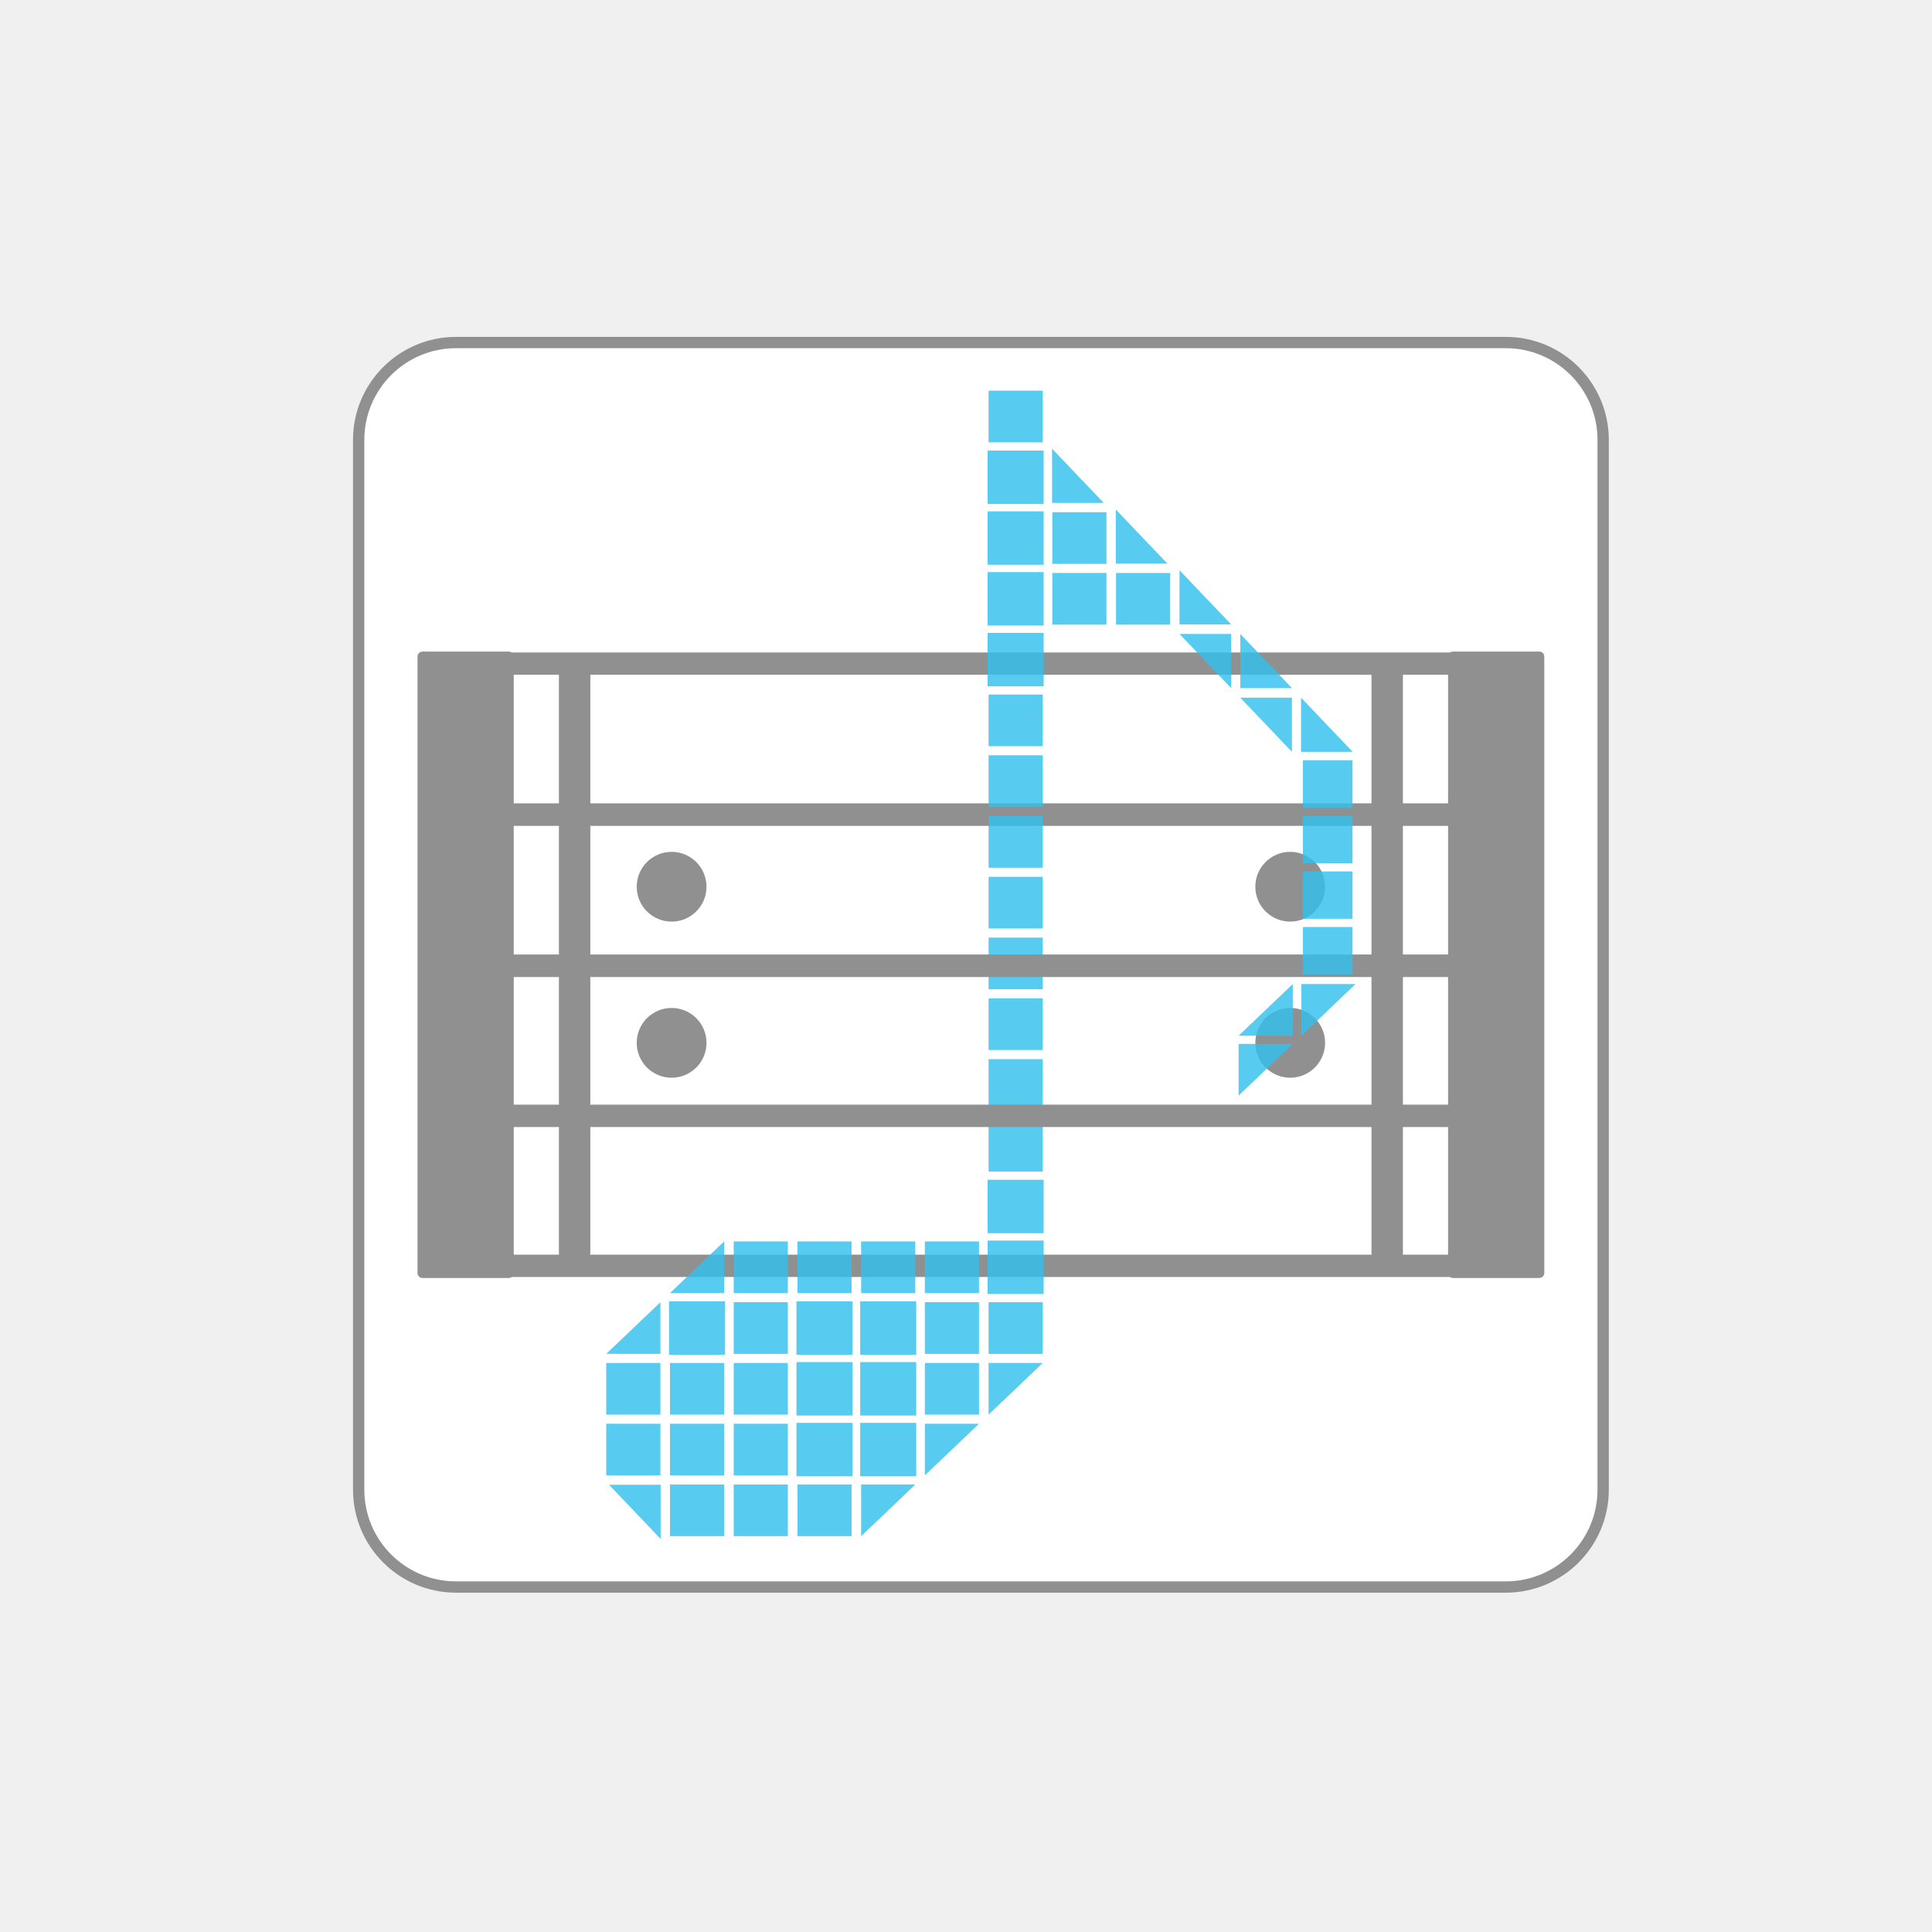
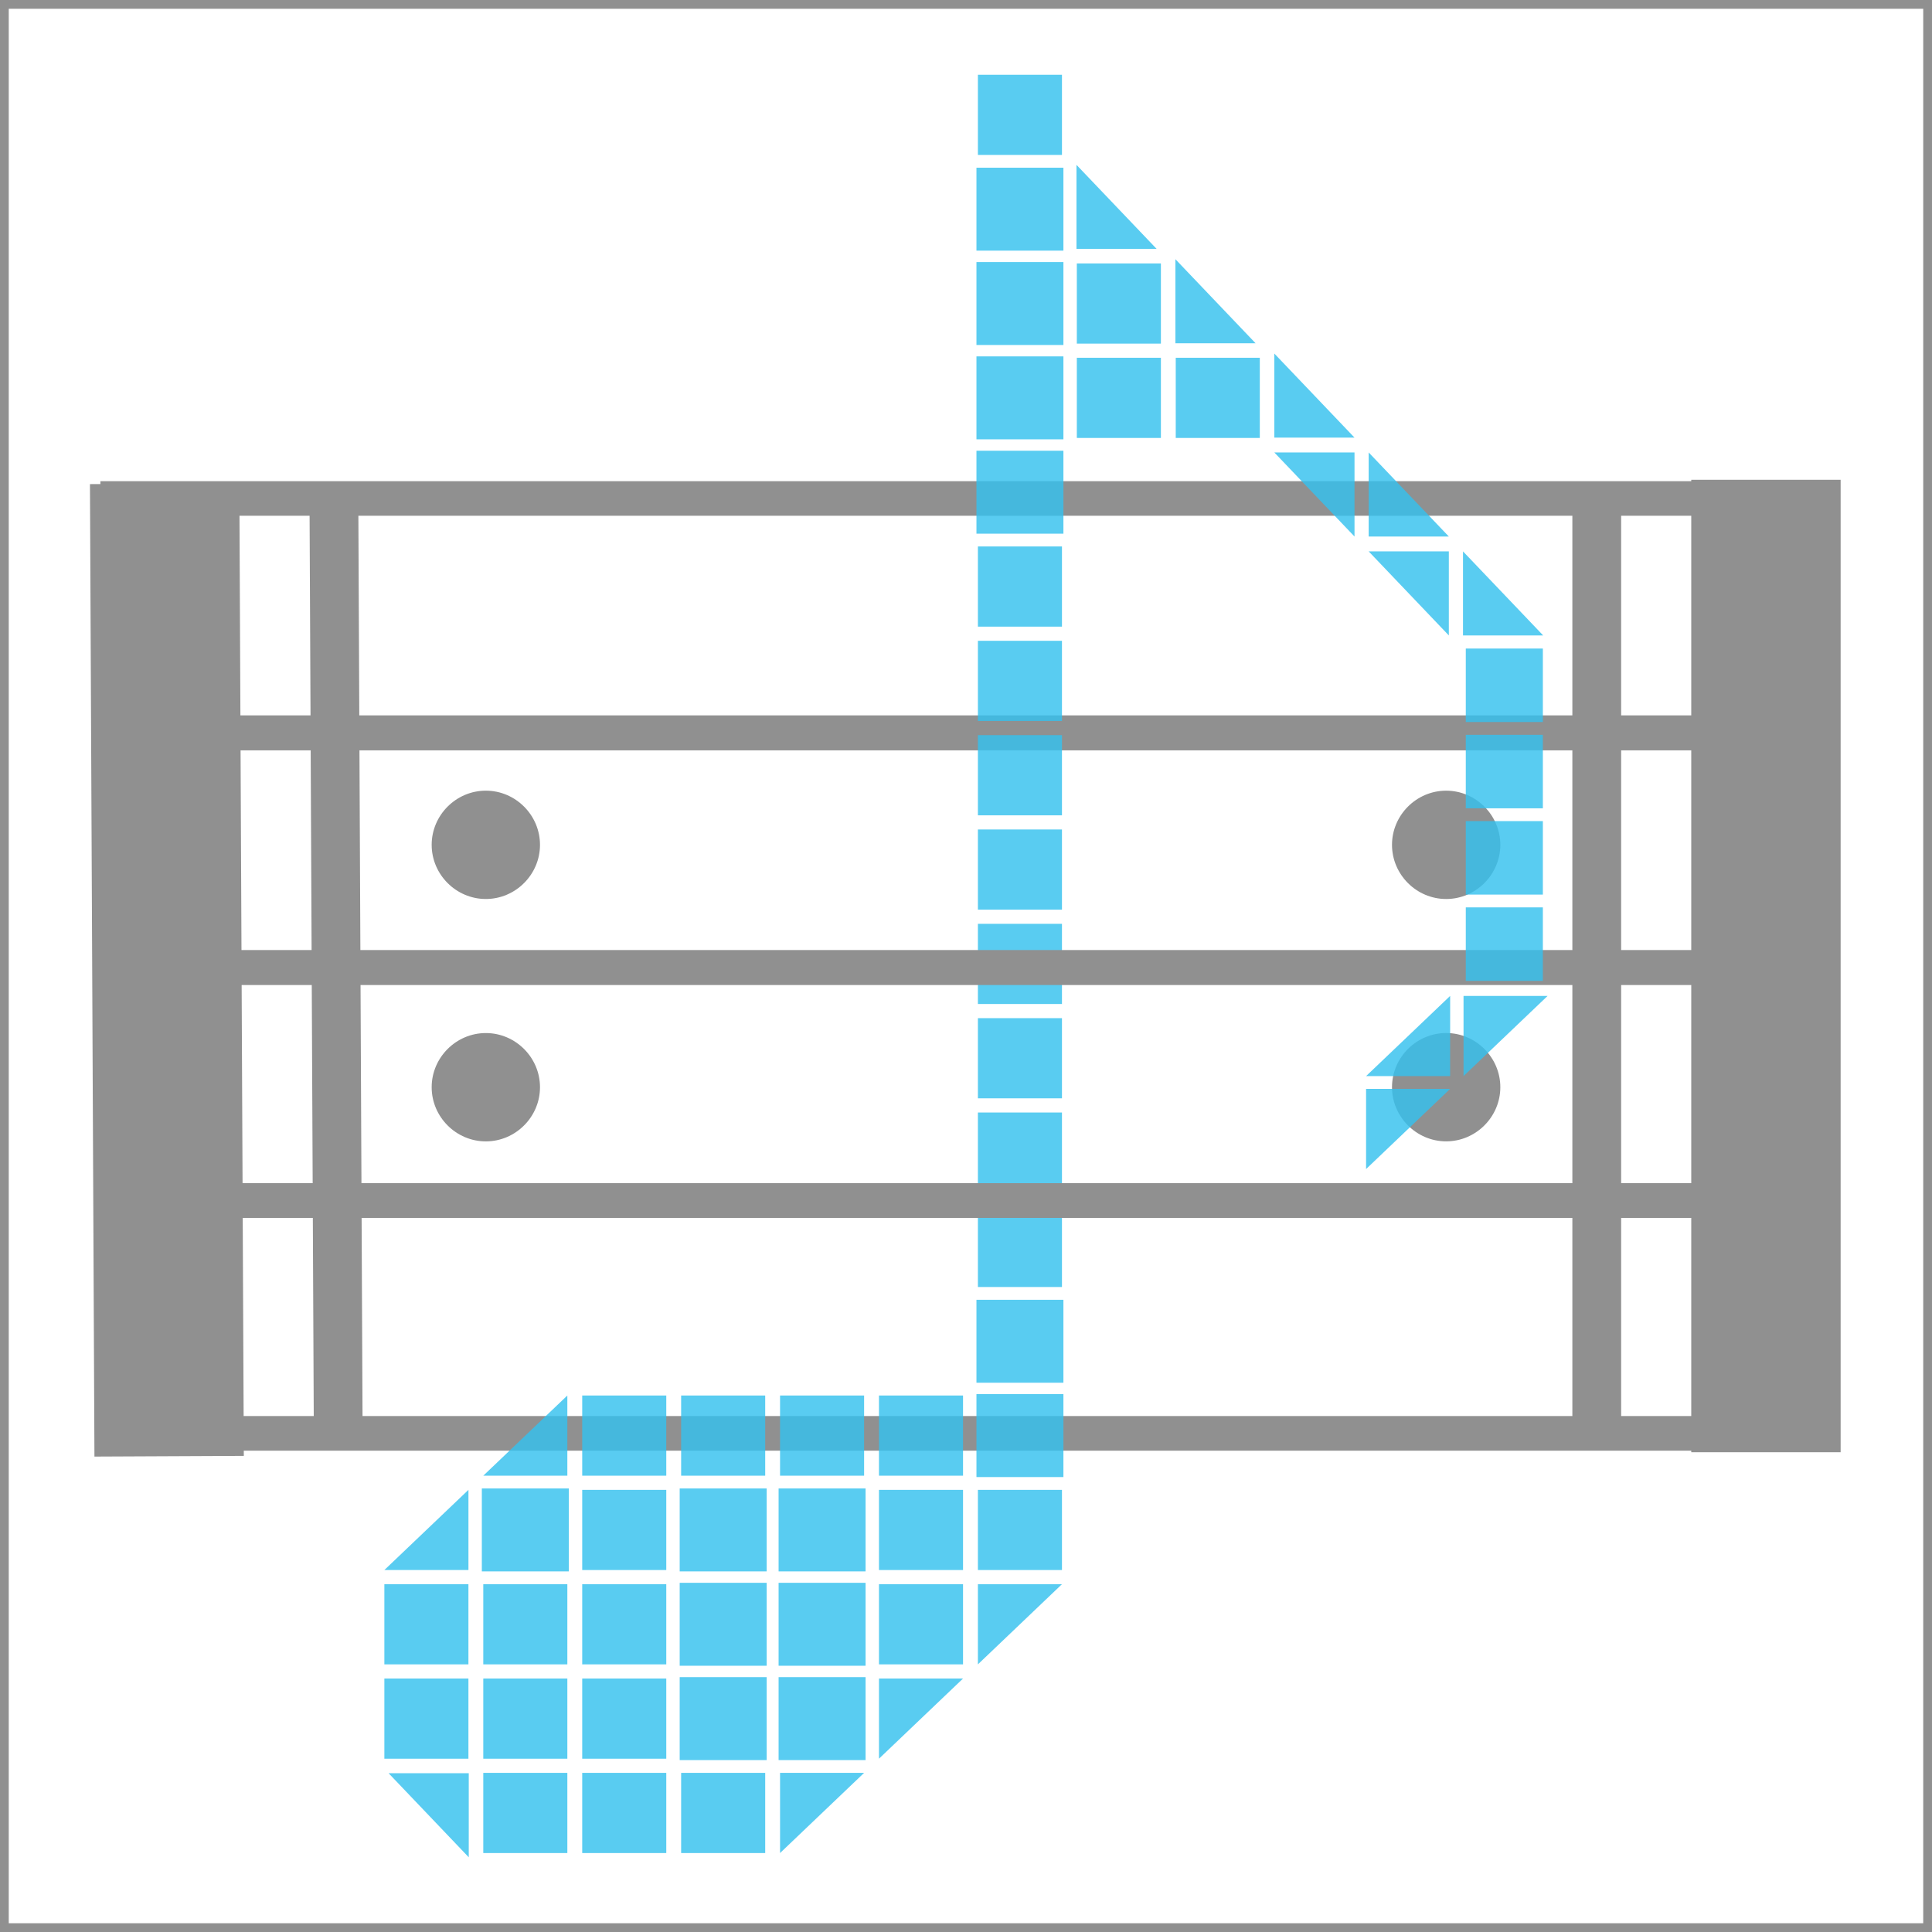
- <svg xmlns="http://www.w3.org/2000/svg" width="100" height="100">
-   <g transform="translate(-134.341 130.72)scale(.59633)">
-     <text xml:space="preserve" x="287.085" y="-176.479" style="font-style:normal;font-weight:400;font-size:40px;line-height:1.25;font-family:sans-serif;letter-spacing:0;word-spacing:0;fill:#000;fill-opacity:1;stroke:none">
-       <tspan x="287.085" y="-176.479"> </tspan>
-     </text>
-     <rect width="108.018" height="108.018" x="256.411" y="-189.476" ry="8.451" style="fill:#fff;fill-opacity:1;stroke:#909090;stroke-width:.982;stroke-opacity:1" />
-     <rect width="4.7" height="4.483" x="311.086" y="-137.826" rx="0" ry="0" style="opacity:1;fill:#35c0ed;fill-opacity:.822;stroke:#030303;stroke-width:0;stroke-linecap:butt;stroke-linejoin:miter;stroke-miterlimit:4;stroke-dasharray:none;stroke-dashoffset:0;stroke-opacity:1" />
-     <rect width="4.7" height="4.483" x="311.086" y="-122.003" rx="0" ry="0" style="opacity:1;fill:#35c0ed;fill-opacity:.822;stroke:#030303;stroke-width:0;stroke-linecap:butt;stroke-linejoin:miter;stroke-miterlimit:4;stroke-dasharray:none;stroke-dashoffset:0;stroke-opacity:1" />
-     <rect width="4.7" height="4.483" x="311.086" y="-127.277" rx="0" ry="0" style="opacity:1;fill:#35c0ed;fill-opacity:.822;stroke:#030303;stroke-width:0;stroke-linecap:butt;stroke-linejoin:miter;stroke-miterlimit:4;stroke-dasharray:none;stroke-dashoffset:0;stroke-opacity:1" />
-     <path d="M262.409-110.306h96.207v1.937h-96.207z" style="opacity:1;vector-effect:none;fill:#909090;fill-opacity:1;stroke:none;stroke-width:.168;stroke-linecap:butt;stroke-linejoin:miter;stroke-miterlimit:4;stroke-dasharray:none;stroke-dashoffset:0;stroke-opacity:1" />
-     <path d="M261.693-123.326h96.49v1.943h-96.49z" style="opacity:1;vector-effect:none;fill:#909090;fill-opacity:1;stroke:none;stroke-width:.511;stroke-linecap:round;stroke-linejoin:miter;stroke-miterlimit:4;stroke-dasharray:none;stroke-dashoffset:0;stroke-opacity:1" />
-     <g style="fill:#909090;fill-opacity:1" transform="matrix(.17044 0 0 .17044 249.642 -169.97)">
-       <path d="M101.95 130.716a17.767 17.767 0 1 1-35.534 0 17.767 17.767 0 1 1 35.534 0" style="opacity:1;fill:#909090;fill-opacity:1;stroke:none;stroke-width:3;stroke-linecap:round;stroke-linejoin:miter;stroke-miterlimit:4;stroke-dasharray:none;stroke-dashoffset:0;stroke-opacity:1" transform="translate(429.923 31.968)" />
-       <path d="M101.95 130.716a17.767 17.767 0 1 1-35.534 0 17.767 17.767 0 1 1 35.534 0" style="opacity:1;fill:#909090;fill-opacity:1;stroke:none;stroke-width:3;stroke-linecap:round;stroke-linejoin:miter;stroke-miterlimit:4;stroke-dasharray:none;stroke-dashoffset:0;stroke-opacity:1" transform="translate(429.923 111.468)" />
-       <path d="M555.5 45.048h16v313.041h-16z" style="opacity:1;fill:#909090;fill-opacity:1;stroke:none;stroke-width:3;stroke-linecap:round;stroke-linejoin:miter;stroke-miterlimit:4;stroke-dasharray:none;stroke-dashoffset:0;stroke-opacity:1" />
-       <rect width="49" height="319" x="594.5" y="42.934" ry="2.538" style="opacity:1;fill:#909090;fill-opacity:1;stroke:none;stroke-width:3;stroke-linecap:round;stroke-linejoin:miter;stroke-miterlimit:4;stroke-dasharray:none;stroke-dashoffset:0;stroke-opacity:1" />
-     </g>
-     <g style="opacity:1;vector-effect:none;fill:#909090;fill-opacity:1;stroke:none;stroke-width:3;stroke-linecap:round;stroke-linejoin:miter;stroke-miterlimit:4;stroke-dasharray:none;stroke-dashoffset:0;stroke-opacity:1" transform="matrix(-.17044 0 0 -.17044 371.198 -100.963)">
-       <path d="M101.95 130.716a17.767 17.767 0 1 1-35.534 0 17.767 17.767 0 1 1 35.534 0" style="opacity:1;vector-effect:none;fill:#909090;fill-opacity:1;stroke:none;stroke-width:3;stroke-linecap:round;stroke-linejoin:miter;stroke-miterlimit:4;stroke-dasharray:none;stroke-dashoffset:0;stroke-opacity:1" transform="translate(429.923 31.968)" />
-       <path d="M101.95 130.716a17.767 17.767 0 1 1-35.534 0 17.767 17.767 0 1 1 35.534 0" style="opacity:1;vector-effect:none;fill:#909090;fill-opacity:1;stroke:none;stroke-width:3;stroke-linecap:round;stroke-linejoin:miter;stroke-miterlimit:4;stroke-dasharray:none;stroke-dashoffset:0;stroke-opacity:1" transform="translate(429.923 111.468)" />
-       <path d="M555.5 45.048h16v313.041h-16z" style="opacity:1;vector-effect:none;fill:#909090;fill-opacity:1;stroke:none;stroke-width:3;stroke-linecap:round;stroke-linejoin:miter;stroke-miterlimit:4;stroke-dasharray:none;stroke-dashoffset:0;stroke-opacity:1" />
-       <rect width="49" height="319" x="594.5" y="42.934" ry="2.538" style="opacity:1;vector-effect:none;fill:#909090;fill-opacity:1;stroke:none;stroke-width:3;stroke-linecap:round;stroke-linejoin:miter;stroke-miterlimit:4;stroke-dasharray:none;stroke-dashoffset:0;stroke-opacity:1" />
-     </g>
-     <path d="M262.024-162.574h95.999v1.933h-95.999z" style="opacity:1;vector-effect:none;fill:#909090;fill-opacity:1;stroke:none;stroke-width:.167;stroke-linecap:butt;stroke-linejoin:miter;stroke-miterlimit:4;stroke-dasharray:none;stroke-dashoffset:0;stroke-opacity:1" />
-     <path d="M261.87-136.36h97.183v1.956H261.87zM262.047-149.48h97.183v1.956h-97.183z" style="opacity:1;vector-effect:none;fill:#909090;fill-opacity:1;stroke:none;stroke-width:.169;stroke-linecap:butt;stroke-linejoin:miter;stroke-miterlimit:4;stroke-dasharray:none;stroke-dashoffset:0;stroke-opacity:1" />
-     <rect width="4.862" height="4.637" x="311.005" y="-164.276" rx="0" ry="0" style="opacity:1;fill:#35c0ed;fill-opacity:.822;stroke:#030303;stroke-width:0;stroke-linecap:butt;stroke-linejoin:miter;stroke-miterlimit:4;stroke-dasharray:none;stroke-dashoffset:0;stroke-opacity:1" />
-     <rect width="4.862" height="4.637" x="311.005" y="-169.551" rx="0" ry="0" style="opacity:1;fill:#35c0ed;fill-opacity:.822;stroke:#030303;stroke-width:0;stroke-linecap:butt;stroke-linejoin:miter;stroke-miterlimit:4;stroke-dasharray:none;stroke-dashoffset:0;stroke-opacity:1" />
-     <rect width="4.862" height="4.637" x="311.005" y="-174.825" rx="0" ry="0" style="opacity:1;fill:#35c0ed;fill-opacity:.822;stroke:#030303;stroke-width:0;stroke-linecap:butt;stroke-linejoin:miter;stroke-miterlimit:4;stroke-dasharray:none;stroke-dashoffset:0;stroke-opacity:1" />
-     <rect width="4.862" height="4.637" x="311.005" y="-180.1" rx="0" ry="0" style="opacity:1;fill:#35c0ed;fill-opacity:.822;stroke:#030303;stroke-width:0;stroke-linecap:butt;stroke-linejoin:miter;stroke-miterlimit:4;stroke-dasharray:none;stroke-dashoffset:0;stroke-opacity:1" />
-     <rect width="4.862" height="4.637" x="294.413" y="-106.257" rx="0" ry="0" style="opacity:1;fill:#35c0ed;fill-opacity:.822;stroke:#030303;stroke-width:0;stroke-linecap:butt;stroke-linejoin:miter;stroke-miterlimit:4;stroke-dasharray:none;stroke-dashoffset:0;stroke-opacity:1" />
-     <rect width="4.862" height="4.637" x="299.943" y="-106.257" rx="0" ry="0" style="opacity:1;fill:#35c0ed;fill-opacity:.822;stroke:#030303;stroke-width:0;stroke-linecap:butt;stroke-linejoin:miter;stroke-miterlimit:4;stroke-dasharray:none;stroke-dashoffset:0;stroke-opacity:1" />
-     <rect width="4.862" height="4.637" x="294.413" y="-100.982" rx="0" ry="0" style="opacity:1;fill:#35c0ed;fill-opacity:.822;stroke:#030303;stroke-width:0;stroke-linecap:butt;stroke-linejoin:miter;stroke-miterlimit:4;stroke-dasharray:none;stroke-dashoffset:0;stroke-opacity:1" />
-     <rect width="4.862" height="4.637" x="299.943" y="-100.982" rx="0" ry="0" style="opacity:1;fill:#35c0ed;fill-opacity:.822;stroke:#030303;stroke-width:0;stroke-linecap:butt;stroke-linejoin:miter;stroke-miterlimit:4;stroke-dasharray:none;stroke-dashoffset:0;stroke-opacity:1" />
-     <rect width="4.862" height="4.637" x="294.413" y="-95.707" rx="0" ry="0" style="opacity:1;fill:#35c0ed;fill-opacity:.822;stroke:#030303;stroke-width:0;stroke-linecap:butt;stroke-linejoin:miter;stroke-miterlimit:4;stroke-dasharray:none;stroke-dashoffset:0;stroke-opacity:1" />
-     <rect width="4.862" height="4.637" x="299.943" y="-95.707" rx="0" ry="0" style="opacity:1;fill:#35c0ed;fill-opacity:.822;stroke:#030303;stroke-width:0;stroke-linecap:butt;stroke-linejoin:miter;stroke-miterlimit:4;stroke-dasharray:none;stroke-dashoffset:0;stroke-opacity:1" />
-     <rect width="4.862" height="4.637" x="311.005" y="-111.531" rx="0" ry="0" style="opacity:1;fill:#35c0ed;fill-opacity:.822;stroke:#030303;stroke-width:0;stroke-linecap:butt;stroke-linejoin:miter;stroke-miterlimit:4;stroke-dasharray:none;stroke-dashoffset:0;stroke-opacity:1" />
-     <rect width="4.862" height="4.637" x="311.005" y="-116.806" rx="0" ry="0" style="opacity:1;fill:#35c0ed;fill-opacity:.822;stroke:#030303;stroke-width:0;stroke-linecap:butt;stroke-linejoin:miter;stroke-miterlimit:4;stroke-dasharray:none;stroke-dashoffset:0;stroke-opacity:1" />
-     <rect width="4.862" height="4.637" x="283.351" y="-106.257" rx="0" ry="0" style="opacity:1;fill:#35c0ed;fill-opacity:.822;stroke:#030303;stroke-width:0;stroke-linecap:butt;stroke-linejoin:miter;stroke-miterlimit:4;stroke-dasharray:none;stroke-dashoffset:0;stroke-opacity:1" />
-     <rect width="4.7" height="4.483" x="311.086" y="-185.297" rx="0" ry="0" style="opacity:1;fill:#35c0ed;fill-opacity:.822;stroke:#030303;stroke-width:0;stroke-linecap:butt;stroke-linejoin:miter;stroke-miterlimit:4;stroke-dasharray:none;stroke-dashoffset:0;stroke-opacity:1" />
-     <rect width="4.7" height="4.483" x="283.432" y="-100.905" rx="0" ry="0" style="opacity:1;fill:#35c0ed;fill-opacity:.822;stroke:#030303;stroke-width:0;stroke-linecap:butt;stroke-linejoin:miter;stroke-miterlimit:4;stroke-dasharray:none;stroke-dashoffset:0;stroke-opacity:1" />
-     <rect width="4.7" height="4.483" x="316.617" y="-174.748" rx="0" ry="0" style="opacity:1;fill:#35c0ed;fill-opacity:.822;stroke:#030303;stroke-width:0;stroke-linecap:butt;stroke-linejoin:miter;stroke-miterlimit:4;stroke-dasharray:none;stroke-dashoffset:0;stroke-opacity:1" />
-     <rect width="4.7" height="4.483" x="283.432" y="-95.63" rx="0" ry="0" style="opacity:1;fill:#35c0ed;fill-opacity:.822;stroke:#030303;stroke-width:0;stroke-linecap:butt;stroke-linejoin:miter;stroke-miterlimit:4;stroke-dasharray:none;stroke-dashoffset:0;stroke-opacity:1" />
-     <rect width="4.7" height="4.483" x="316.617" y="-169.474" rx="0" ry="0" style="opacity:1;fill:#35c0ed;fill-opacity:.822;stroke:#030303;stroke-width:0;stroke-linecap:butt;stroke-linejoin:miter;stroke-miterlimit:4;stroke-dasharray:none;stroke-dashoffset:0;stroke-opacity:1" />
-     <rect width="4.7" height="4.483" x="311.086" y="-158.924" rx="0" ry="0" style="opacity:1;fill:#35c0ed;fill-opacity:.822;stroke:#030303;stroke-width:0;stroke-linecap:butt;stroke-linejoin:miter;stroke-miterlimit:4;stroke-dasharray:none;stroke-dashoffset:0;stroke-opacity:1" />
-     <rect width="4.7" height="4.483" x="322.147" y="-169.474" rx="0" ry="0" style="opacity:1;fill:#35c0ed;fill-opacity:.822;stroke:#030303;stroke-width:0;stroke-linecap:butt;stroke-linejoin:miter;stroke-miterlimit:4;stroke-dasharray:none;stroke-dashoffset:0;stroke-opacity:1" />
-     <rect width="4.7" height="4.483" x="305.555" y="-111.454" rx="0" ry="0" style="opacity:1;fill:#35c0ed;fill-opacity:.822;stroke:#030303;stroke-width:0;stroke-linecap:butt;stroke-linejoin:miter;stroke-miterlimit:4;stroke-dasharray:none;stroke-dashoffset:0;stroke-opacity:1" />
-     <rect width="4.7" height="4.483" x="311.086" y="-132.552" rx="0" ry="0" style="opacity:1;fill:#35c0ed;fill-opacity:.822;stroke:#030303;stroke-width:0;stroke-linecap:butt;stroke-linejoin:miter;stroke-miterlimit:4;stroke-dasharray:none;stroke-dashoffset:0;stroke-opacity:1" />
-     <rect width="4.7" height="4.483" x="305.555" y="-106.179" rx="0" ry="0" style="opacity:1;fill:#35c0ed;fill-opacity:.822;stroke:#030303;stroke-width:0;stroke-linecap:butt;stroke-linejoin:miter;stroke-miterlimit:4;stroke-dasharray:none;stroke-dashoffset:0;stroke-opacity:1" />
-     <rect width="4.7" height="4.483" x="305.555" y="-100.905" rx="0" ry="0" style="opacity:1;fill:#35c0ed;fill-opacity:.822;stroke:#030303;stroke-width:0;stroke-linecap:butt;stroke-linejoin:miter;stroke-miterlimit:4;stroke-dasharray:none;stroke-dashoffset:0;stroke-opacity:1" />
-     <rect width="4.7" height="4.483" x="300.024" y="-111.454" rx="0" ry="0" style="opacity:1;fill:#35c0ed;fill-opacity:.822;stroke:#030303;stroke-width:0;stroke-linecap:butt;stroke-linejoin:miter;stroke-miterlimit:4;stroke-dasharray:none;stroke-dashoffset:0;stroke-opacity:1" />
-     <rect width="4.7" height="4.483" x="288.963" y="-111.454" rx="0" ry="0" style="opacity:1;fill:#35c0ed;fill-opacity:.822;stroke:#030303;stroke-width:0;stroke-linecap:butt;stroke-linejoin:miter;stroke-miterlimit:4;stroke-dasharray:none;stroke-dashoffset:0;stroke-opacity:1" />
-     <rect width="4.7" height="4.483" x="294.494" y="-111.454" rx="0" ry="0" style="opacity:1;fill:#35c0ed;fill-opacity:.822;stroke:#030303;stroke-width:0;stroke-linecap:butt;stroke-linejoin:miter;stroke-miterlimit:4;stroke-dasharray:none;stroke-dashoffset:0;stroke-opacity:1" />
-     <rect width="4.7" height="4.483" x="288.963" y="-106.179" rx="0" ry="0" style="opacity:1;fill:#35c0ed;fill-opacity:.822;stroke:#030303;stroke-width:0;stroke-linecap:butt;stroke-linejoin:miter;stroke-miterlimit:4;stroke-dasharray:none;stroke-dashoffset:0;stroke-opacity:1" />
-     <rect width="4.7" height="4.483" x="311.086" y="-153.65" rx="0" ry="0" style="opacity:1;fill:#35c0ed;fill-opacity:.822;stroke:#030303;stroke-width:0;stroke-linecap:butt;stroke-linejoin:miter;stroke-miterlimit:4;stroke-dasharray:none;stroke-dashoffset:0;stroke-opacity:1" />
-     <rect width="4.7" height="4.483" x="288.963" y="-100.905" rx="0" ry="0" style="opacity:1;fill:#35c0ed;fill-opacity:.822;stroke:#030303;stroke-width:0;stroke-linecap:butt;stroke-linejoin:miter;stroke-miterlimit:4;stroke-dasharray:none;stroke-dashoffset:0;stroke-opacity:1" />
-     <rect width="4.7" height="4.483" x="311.086" y="-148.375" rx="0" ry="0" style="opacity:1;fill:#35c0ed;fill-opacity:.822;stroke:#030303;stroke-width:0;stroke-linecap:butt;stroke-linejoin:miter;stroke-miterlimit:4;stroke-dasharray:none;stroke-dashoffset:0;stroke-opacity:1" />
-     <rect width="4.7" height="4.483" x="288.963" y="-95.63" rx="0" ry="0" style="opacity:1;fill:#35c0ed;fill-opacity:.822;stroke:#030303;stroke-width:0;stroke-linecap:butt;stroke-linejoin:miter;stroke-miterlimit:4;stroke-dasharray:none;stroke-dashoffset:0;stroke-opacity:1" />
-     <rect width="4.7" height="4.483" x="311.086" y="-143.101" rx="0" ry="0" style="opacity:1;fill:#35c0ed;fill-opacity:.822;stroke:#030303;stroke-width:0;stroke-linecap:butt;stroke-linejoin:miter;stroke-miterlimit:4;stroke-dasharray:none;stroke-dashoffset:0;stroke-opacity:1" />
-     <rect width="4.7" height="4.483" x="277.901" y="-95.63" rx="0" ry="0" style="opacity:1;fill:#35c0ed;fill-opacity:.822;stroke:#030303;stroke-width:0;stroke-linecap:butt;stroke-linejoin:miter;stroke-miterlimit:4;stroke-dasharray:none;stroke-dashoffset:0;stroke-opacity:1" />
-     <rect width="4.7" height="4.483" x="277.901" y="-100.905" rx="0" ry="0" style="opacity:1;fill:#35c0ed;fill-opacity:.822;stroke:#030303;stroke-width:0;stroke-linecap:butt;stroke-linejoin:miter;stroke-miterlimit:4;stroke-dasharray:none;stroke-dashoffset:0;stroke-opacity:1" />
-     <rect width="4.7" height="4.483" x="283.432" y="-90.356" rx="0" ry="0" style="opacity:1;fill:#35c0ed;fill-opacity:.822;stroke:#030303;stroke-width:0;stroke-linecap:butt;stroke-linejoin:miter;stroke-miterlimit:4;stroke-dasharray:none;stroke-dashoffset:0;stroke-opacity:1" />
-     <rect width="4.7" height="4.483" x="294.494" y="-90.356" rx="0" ry="0" style="opacity:1;fill:#35c0ed;fill-opacity:.822;stroke:#030303;stroke-width:0;stroke-linecap:butt;stroke-linejoin:miter;stroke-miterlimit:4;stroke-dasharray:none;stroke-dashoffset:0;stroke-opacity:1" />
-     <rect width="4.7" height="4.483" x="288.963" y="-90.356" rx="0" ry="0" style="opacity:1;fill:#35c0ed;fill-opacity:.822;stroke:#030303;stroke-width:0;stroke-linecap:butt;stroke-linejoin:miter;stroke-miterlimit:4;stroke-dasharray:none;stroke-dashoffset:0;stroke-opacity:1" />
-     <path d="M311.086-100.905h4.7l-4.7 4.483zM305.555-95.63h4.7l-4.7 4.482zM300.024-90.356h4.7l-4.7 4.483zM282.62-90.336v4.7l-4.482-4.7zM282.602-101.697h-4.7l4.7-4.482zM288.132-106.971h-4.7l4.7-4.483z" style="fill:#35c0ed;fill-opacity:.822;stroke:none;stroke-width:1.331px;stroke-linecap:butt;stroke-linejoin:miter;stroke-opacity:1" />
-     <rect width="4.7" height="4.483" x="311.086" y="-106.179" rx="0" ry="0" style="opacity:1;fill:#35c0ed;fill-opacity:.822;stroke:#030303;stroke-width:0;stroke-linecap:butt;stroke-linejoin:miter;stroke-miterlimit:4;stroke-dasharray:none;stroke-dashoffset:0;stroke-opacity:1" />
-     <path d="M316.597-175.56v-4.7l4.483 4.7zM322.128-170.285v-4.7l4.483 4.7zM327.659-165.01v-4.7l4.483 4.7zM332.934-159.48v-4.7l4.482 4.7zM332.142-164.18v4.7l-4.483-4.7zM338.238-133.795h4.7l-4.7 4.483zM332.789-128.598h4.7l-4.7 4.483zM337.489-129.312h-4.7l4.7-4.483z" style="fill:#35c0ed;fill-opacity:.822;stroke:none;stroke-width:1.331px;stroke-linecap:butt;stroke-linejoin:miter;stroke-opacity:1" />
-     <rect width="4.309" height="4.109" x="338.364" y="-143.569" rx="0" ry="0" style="opacity:1;fill:#35c0ed;fill-opacity:.822;stroke:#030303;stroke-width:0;stroke-linecap:butt;stroke-linejoin:miter;stroke-miterlimit:4;stroke-dasharray:none;stroke-dashoffset:0;stroke-opacity:1" />
-     <rect width="4.309" height="4.109" x="338.364" y="-148.393" rx="0" ry="0" style="opacity:1;fill:#35c0ed;fill-opacity:.822;stroke:#030303;stroke-width:0;stroke-linecap:butt;stroke-linejoin:miter;stroke-miterlimit:4;stroke-dasharray:none;stroke-dashoffset:0;stroke-opacity:1" />
-     <path d="M337.416-158.649v4.7l-4.482-4.7zM338.208-153.949v-4.7l4.483 4.7z" style="fill:#35c0ed;fill-opacity:.822;stroke:none;stroke-width:1.331px;stroke-linecap:butt;stroke-linejoin:miter;stroke-opacity:1" />
-     <rect width="4.309" height="4.109" x="338.364" y="-138.745" rx="0" ry="0" style="opacity:1;fill:#35c0ed;fill-opacity:.822;stroke:#030303;stroke-width:0;stroke-linecap:butt;stroke-linejoin:miter;stroke-miterlimit:4;stroke-dasharray:none;stroke-dashoffset:0;stroke-opacity:1" />
-     <rect width="4.309" height="4.109" x="338.364" y="-153.217" rx="0" ry="0" style="opacity:1;fill:#35c0ed;fill-opacity:.822;stroke:#030303;stroke-width:0;stroke-linecap:butt;stroke-linejoin:miter;stroke-miterlimit:4;stroke-dasharray:none;stroke-dashoffset:0;stroke-opacity:1" />
-   </g>
+ <svg xmlns="http://www.w3.org/2000/svg" xml:space="preserve" style="fill-rule:evenodd;clip-rule:evenodd" viewBox="0 0 100 100">
+   <path d="M256.411-189.476h108.018v108.018H256.411z" style="fill:#fff;stroke:#909090;stroke-width:.98px" transform="translate(-237.378 175.412)scale(.92577)" />
+   <path d="M311.086-137.826h4.7v4.483h-4.7zm0 15.823h4.7v4.483h-4.7zm0-5.274h4.7v4.483h-4.7z" style="fill:#35c0ed;fill-opacity:.82" transform="translate(-237.378 175.412)scale(.92577)" />
+   <path d="M262.409-110.306h96.207v1.937h-96.207zm-.716-13.02h96.49v1.943h-96.49z" style="fill:#909090;fill-rule:nonzero" transform="translate(-237.378 175.412)scale(.92577)" />
+   <path d="M101.95 130.716c0 9.747-8.02 17.767-17.767 17.767s-17.767-8.02-17.767-17.767 8.02-17.767 17.767-17.767 17.767 8.02 17.767 17.767" style="fill:#909090;fill-rule:nonzero" transform="translate(61.57 23.103)scale(.15779)" />
+   <path d="M101.95 130.716c0 9.747-8.02 17.767-17.767 17.767s-17.767-8.02-17.767-17.767 8.02-17.767 17.767-17.767 17.767 8.02 17.767 17.767" style="fill:#909090;fill-rule:nonzero" transform="translate(61.57 35.647)scale(.15779)" />
+   <path d="M555.5 45.048h16v313.041h-16z" style="fill:#909090;fill-rule:nonzero" transform="translate(-6.267 18.058)scale(.15779)" />
+   <path d="M594.5 42.934h49v319h-49z" style="fill:#909090" transform="translate(-6.267 18.058)scale(.15779)" />
+   <path d="M101.95 130.716c0 9.747-8.02 17.767-17.767 17.767s-17.767-8.02-17.767-17.767 8.02-17.767 17.767-17.767 17.767 8.02 17.767 17.767" style="fill:#909090;fill-rule:nonzero" transform="rotate(180 19.215 38.45)scale(.15779)" />
+   <path d="M101.95 130.716c0 9.747-8.02 17.767-17.767 17.767s-17.767-8.02-17.767-17.767 8.02-17.767 17.767-17.767 17.767 8.02 17.767 17.767" style="fill:#909090;fill-rule:nonzero" transform="rotate(180 19.215 32.177)scale(.15779)" />
+   <path d="M555.5 45.048h16v313.041h-16z" style="fill:#909090;fill-rule:nonzero" transform="rotate(179.736 53.134 40.972)scale(.15779)" />
+   <path d="M594.5 42.934h49v319h-49z" style="fill:#909090" transform="rotate(179.736 53.134 40.972)scale(.15779)" />
+   <path d="M262.024-162.574h95.999v1.933h-95.999zm-.154 26.214h97.183v1.956H261.87zm.177-13.12h97.183v1.956h-97.183z" style="fill:#909090;fill-rule:nonzero" transform="translate(-237.378 175.412)scale(.92577)" />
+   <path d="M311.005-164.276h4.862v4.637h-4.862zm0-5.275h4.862v4.637h-4.862zm0-5.274h4.862v4.637h-4.862zm0-5.275h4.862v4.637h-4.862zm-16.592 73.843h4.862v4.637h-4.862zm5.53 0h4.862v4.637h-4.862zm-5.53 5.275h4.862v4.637h-4.862zm5.53 0h4.862v4.637h-4.862zm-5.53 5.275h4.862v4.637h-4.862zm5.53 0h4.862v4.637h-4.862zm11.062-15.824h4.862v4.637h-4.862zm0-5.275h4.862v4.637h-4.862zm-27.654 10.549h4.862v4.637h-4.862zm27.735-79.04h4.7v4.483h-4.7zm-27.654 84.392h4.7v4.483h-4.7zm33.185-73.843h4.7v4.483h-4.7zM283.432-95.63h4.7v4.483h-4.7zm33.185-73.844h4.7v4.483h-4.7zm-5.531 10.55h4.7v4.483h-4.7zm11.061-10.55h4.7v4.483h-4.7zm-16.592 58.02h4.7v4.483h-4.7zm5.531-21.098h4.7v4.483h-4.7zm-5.531 26.373h4.7v4.483h-4.7zm0 5.274h4.7v4.483h-4.7zm-5.531-10.549h4.7v4.483h-4.7zm-11.061 0h4.7v4.483h-4.7zm5.531 0h4.7v4.483h-4.7zm-5.531 5.275h4.7v4.483h-4.7zm22.123-47.471h4.7v4.483h-4.7zm-22.123 52.745h4.7v4.483h-4.7zm22.123-47.47h4.7v4.483h-4.7zM288.963-95.63h4.7v4.483h-4.7zm22.123-47.471h4.7v4.483h-4.7zM277.901-95.63h4.7v4.483h-4.7zm0-5.275h4.7v4.483h-4.7zm5.531 10.549h4.7v4.483h-4.7zm11.062 0h4.7v4.483h-4.7zm-5.531 0h4.7v4.483h-4.7z" style="fill:#35c0ed;fill-opacity:.82" transform="translate(-237.378 175.412)scale(.92577)" />
+   <path d="M311.086-100.905h4.7l-4.7 4.483zm-5.531 5.275h4.7l-4.7 4.482zm-5.531 5.274h4.7l-4.7 4.483zm-17.404.02v4.7l-4.482-4.7zm-.018-11.361h-4.7l4.7-4.482zm5.53-5.274h-4.7l4.7-4.483z" style="fill:#35c0ed;fill-opacity:.82;fill-rule:nonzero" transform="translate(-237.378 175.412)scale(.92577)" />
+   <path d="M311.086-106.179h4.7v4.483h-4.7z" style="fill:#35c0ed;fill-opacity:.82" transform="translate(-237.378 175.412)scale(.92577)" />
+   <path d="M316.597-175.56v-4.7l4.483 4.7zm5.531 5.275v-4.7l4.483 4.7zm5.531 5.275v-4.7l4.483 4.7zm5.275 5.53v-4.7l4.482 4.7zm-.792-4.7v4.7l-4.483-4.7zm6.096 30.385h4.7l-4.7 4.483zm-5.449 5.197h4.7l-4.7 4.483zm4.7-.714h-4.7l4.7-4.483z" style="fill:#35c0ed;fill-opacity:.82;fill-rule:nonzero" transform="translate(-237.378 175.412)scale(.92577)" />
+   <path d="M338.364-143.569h4.309v4.109h-4.309zm0-4.824h4.309v4.109h-4.309z" style="fill:#35c0ed;fill-opacity:.82" transform="translate(-237.378 175.412)scale(.92577)" />
+   <path d="M337.416-158.649v4.7l-4.482-4.7zm.792 4.7v-4.7l4.483 4.7z" style="fill:#35c0ed;fill-opacity:.82;fill-rule:nonzero" transform="translate(-237.378 175.412)scale(.92577)" />
+   <path d="M338.364-138.745h4.309v4.109h-4.309zm0-14.472h4.309v4.109h-4.309z" style="fill:#35c0ed;fill-opacity:.82" transform="translate(-237.378 175.412)scale(.92577)" />
</svg>
